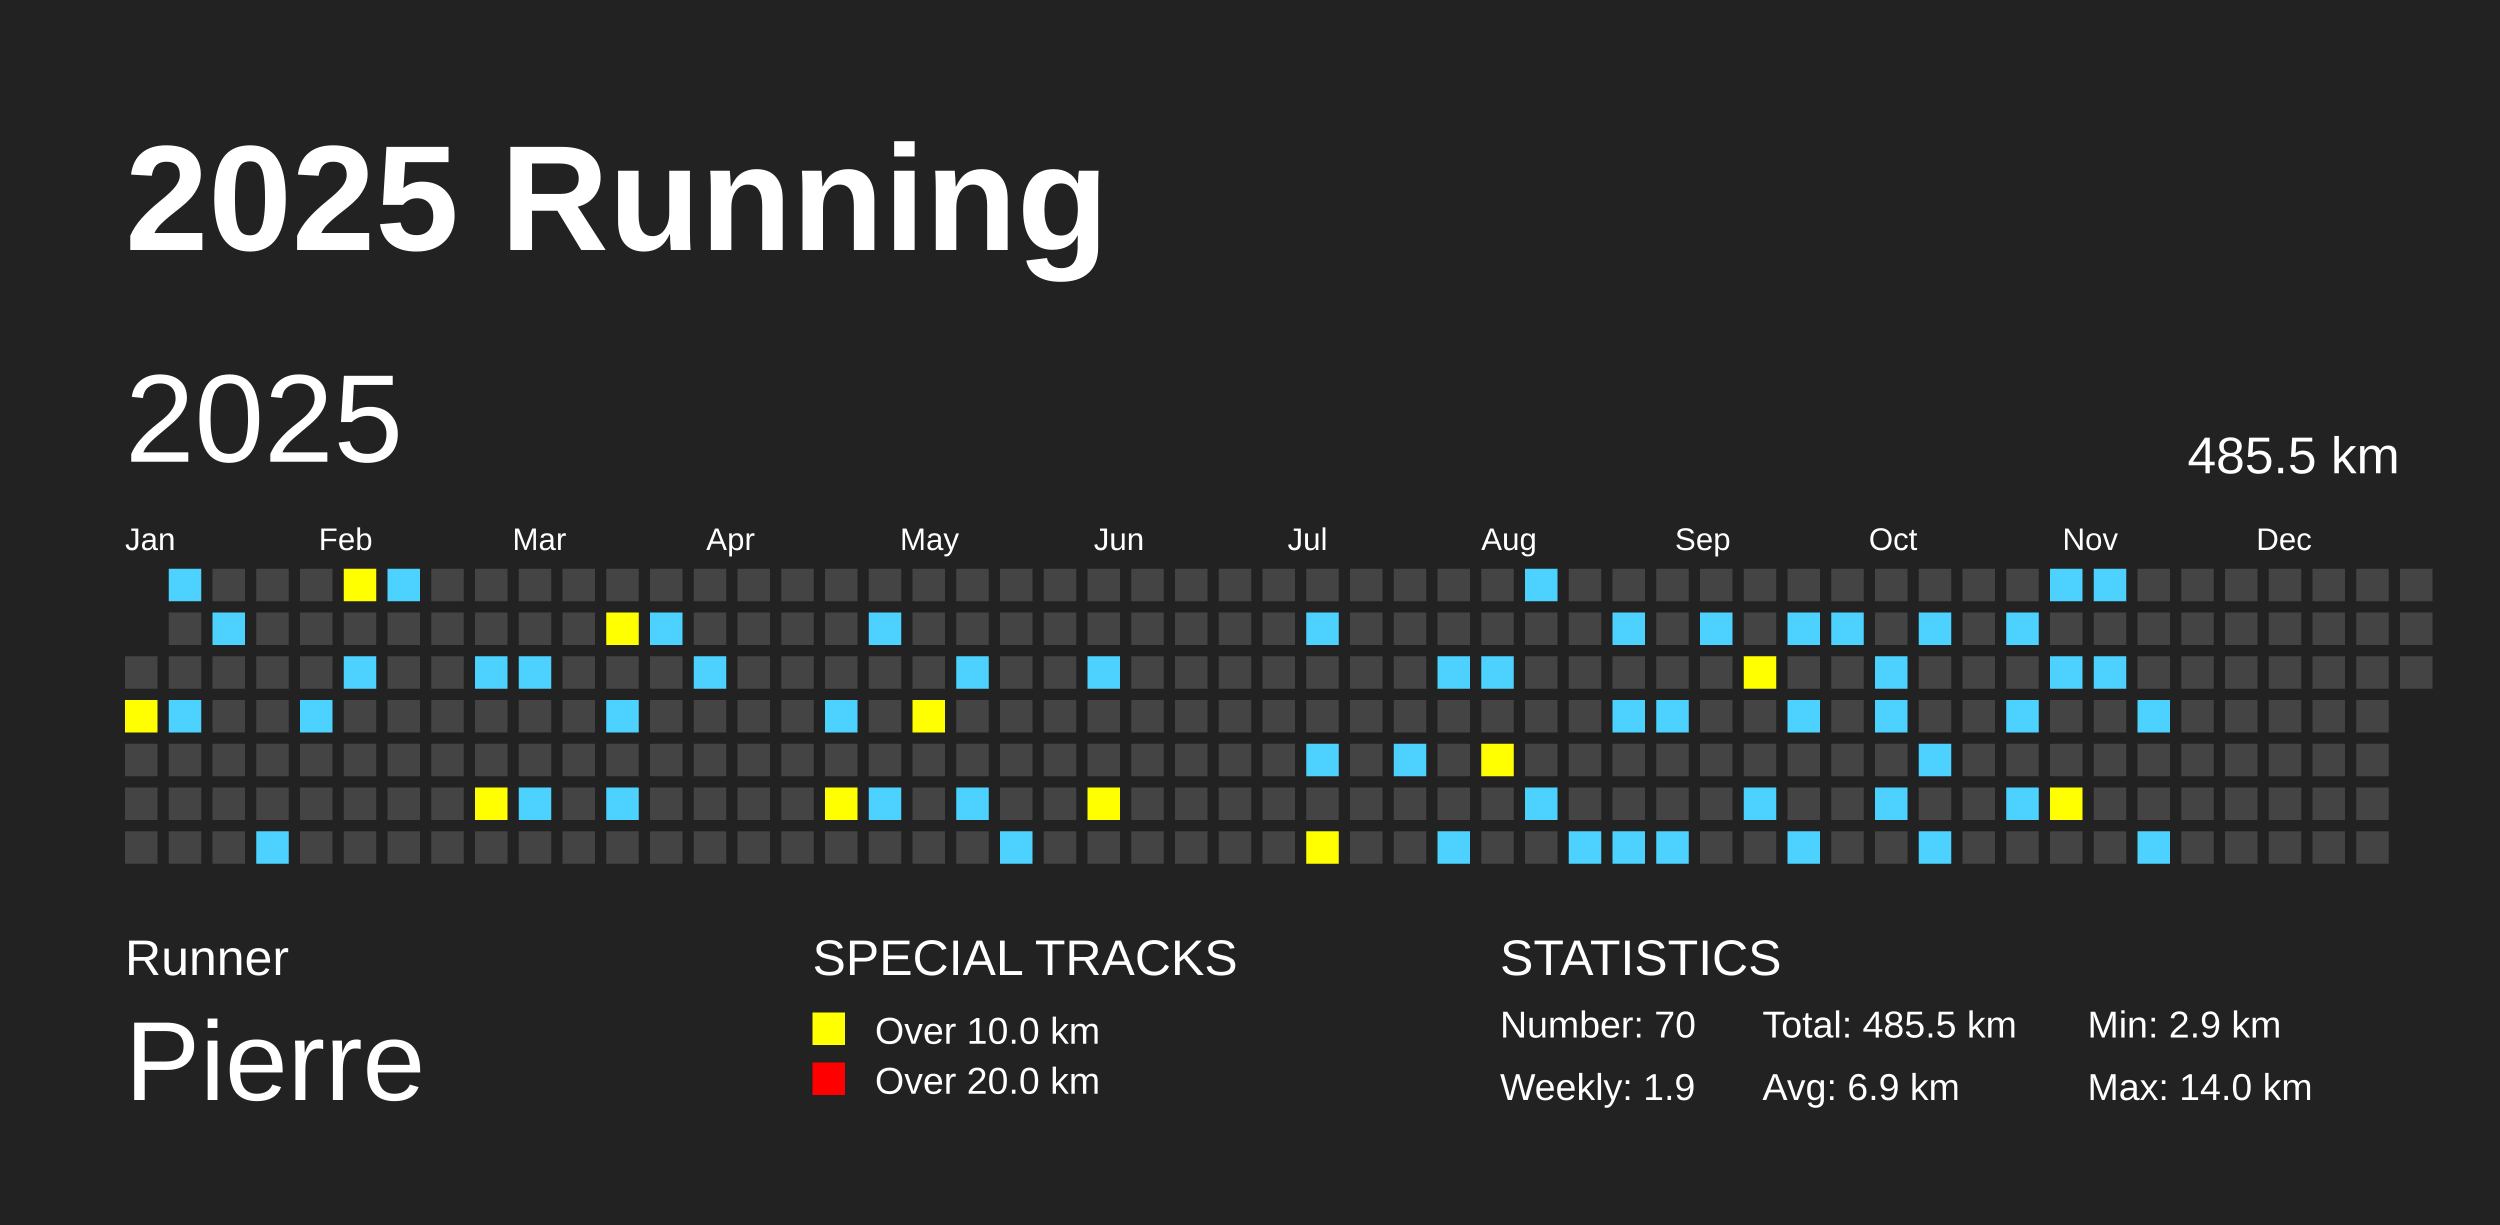
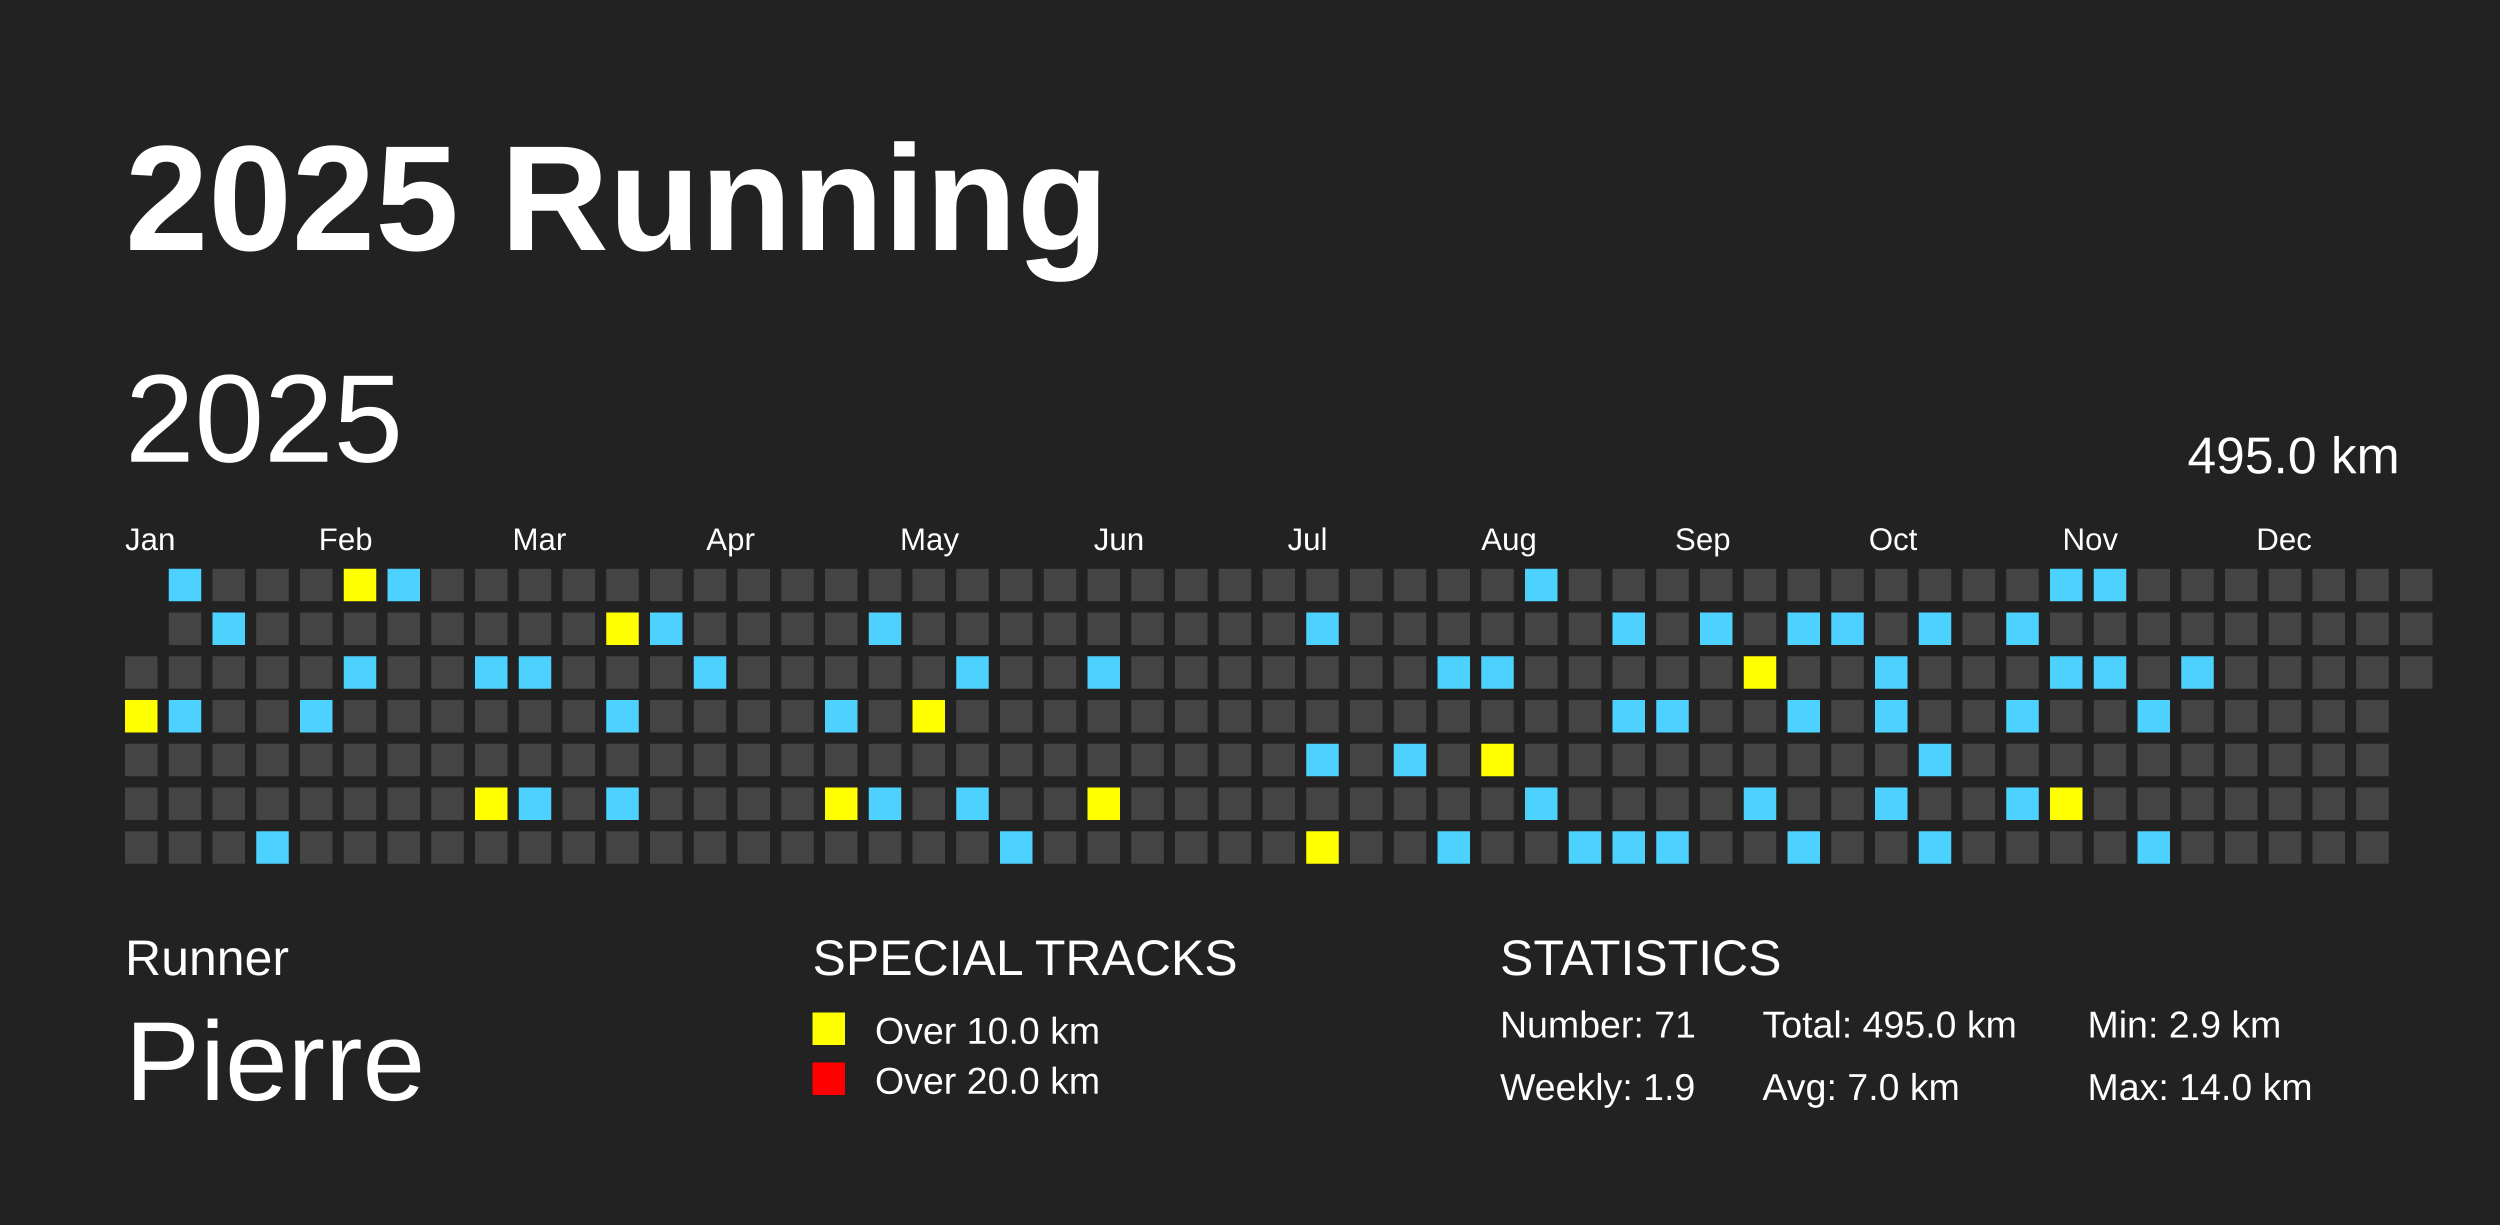
<svg xmlns="http://www.w3.org/2000/svg" baseProfile="full" height="98mm" version="1.1" viewBox="0,0,200,98" width="200mm">
  <defs />
  <rect fill="#222222" height="98" width="200" x="0" y="0" />
  <text fill="#FFFFFF" style="font-size:12px; font-family:Arial; font-weight:bold;" x="10" y="20">2025 Running</text>
  <text fill="#FFFFFF" style="font-size:4px; font-family:Arial" x="10" y="78">Runner</text>
  <text fill="#FFFFFF" style="font-size:9px; font-family:Arial" x="10" y="88">Pierre</text>
  <text fill="#FFFFFF" style="font-size:4px; font-family:Arial" x="65" y="78">SPECIAL TRACKS</text>
  <rect fill="yellow" height="2.6" width="2.6" x="65" y="81" />
  <text fill="#FFFFFF" style="font-size:3px; font-family:Arial" x="70" y="83.5">Over 10.0 km</text>
  <rect fill="red" height="2.6" width="2.6" x="65" y="85" />
  <text fill="#FFFFFF" style="font-size:3px; font-family:Arial" x="70" y="87.5">Over 20.0 km</text>
  <text fill="#FFFFFF" style="font-size:4px; font-family:Arial" x="120" y="78">STATISTICS</text>
-   <text fill="#FFFFFF" style="font-size:3px; font-family:Arial" x="120" y="83">Number: 70</text>
+   <text fill="#FFFFFF" style="font-size:3px; font-family:Arial" x="120" y="83">Number: 71</text>
  <text fill="#FFFFFF" style="font-size:3px; font-family:Arial" x="120" y="88">Weekly: 1.9</text>
-   <text fill="#FFFFFF" style="font-size:3px; font-family:Arial" x="141" y="83">Total: 485.5 km</text>
-   <text fill="#FFFFFF" style="font-size:3px; font-family:Arial" x="141" y="88">Avg: 6.9 km</text>
+   <text fill="#FFFFFF" style="font-size:3px; font-family:Arial" x="141" y="83">Total: 495.0 km</text>
+   <text fill="#FFFFFF" style="font-size:3px; font-family:Arial" x="141" y="88">Avg: 7.0 km</text>
  <text fill="#FFFFFF" style="font-size:3px; font-family:Arial" x="167" y="83">Min: 2.9 km</text>
  <text fill="#FFFFFF" style="font-size:3px; font-family:Arial" x="167" y="88">Max: 14.0 km</text>
  <text dominant-baseline="hanging" fill="#FFFFFF" style="font-size:10.0px; font-family:Arial;" x="10" y="30">2025</text>
-   <text dominant-baseline="hanging" fill="#FFFFFF" style="font-size:4.125px; font-family:Arial;" x="175" y="35">485.5 km</text>
+   <text dominant-baseline="hanging" fill="#FFFFFF" style="font-size:4.125px; font-family:Arial;" x="175" y="35">495.0 km</text>
  <text fill="#FFFFFF" style="font-size:2.5px; font-family:Arial" x="10.0" y="44">Jan</text>
  <text fill="#FFFFFF" style="font-size:2.5px; font-family:Arial" x="25.5" y="44">Feb</text>
  <text fill="#FFFFFF" style="font-size:2.5px; font-family:Arial" x="41.0" y="44">Mar</text>
  <text fill="#FFFFFF" style="font-size:2.5px; font-family:Arial" x="56.5" y="44">Apr</text>
  <text fill="#FFFFFF" style="font-size:2.5px; font-family:Arial" x="72.0" y="44">May</text>
  <text fill="#FFFFFF" style="font-size:2.5px; font-family:Arial" x="87.5" y="44">Jun</text>
  <text fill="#FFFFFF" style="font-size:2.5px; font-family:Arial" x="103.0" y="44">Jul</text>
  <text fill="#FFFFFF" style="font-size:2.5px; font-family:Arial" x="118.5" y="44">Aug</text>
  <text fill="#FFFFFF" style="font-size:2.5px; font-family:Arial" x="134.0" y="44">Sep</text>
  <text fill="#FFFFFF" style="font-size:2.5px; font-family:Arial" x="149.5" y="44">Oct</text>
  <text fill="#FFFFFF" style="font-size:2.5px; font-family:Arial" x="165.0" y="44">Nov</text>
  <text fill="#FFFFFF" style="font-size:2.5px; font-family:Arial" x="180.5" y="44">Dec</text>
  <rect fill="#444444" height="2.6" width="2.6" x="10.0" y="52.5" />
  <rect fill="yellow" height="2.6" width="2.6" x="10.0" y="56.0" />
  <rect fill="#444444" height="2.6" width="2.6" x="10.0" y="59.5" />
  <rect fill="#444444" height="2.6" width="2.6" x="10.0" y="63.0" />
  <rect fill="#444444" height="2.6" width="2.6" x="10.0" y="66.5" />
  <rect fill="#4DD2FF" height="2.6" width="2.6" x="13.5" y="45.5" />
  <rect fill="#444444" height="2.6" width="2.6" x="13.5" y="49.0" />
  <rect fill="#444444" height="2.6" width="2.6" x="13.5" y="52.5" />
  <rect fill="#4DD2FF" height="2.6" width="2.6" x="13.5" y="56.0" />
  <rect fill="#444444" height="2.6" width="2.6" x="13.5" y="59.5" />
  <rect fill="#444444" height="2.6" width="2.6" x="13.5" y="63.0" />
  <rect fill="#444444" height="2.6" width="2.6" x="13.5" y="66.5" />
  <rect fill="#444444" height="2.6" width="2.6" x="17.0" y="45.5" />
  <rect fill="#4DD2FF" height="2.6" width="2.6" x="17.0" y="49.0" />
  <rect fill="#444444" height="2.6" width="2.6" x="17.0" y="52.5" />
  <rect fill="#444444" height="2.6" width="2.6" x="17.0" y="56.0" />
  <rect fill="#444444" height="2.6" width="2.6" x="17.0" y="59.5" />
  <rect fill="#444444" height="2.6" width="2.6" x="17.0" y="63.0" />
  <rect fill="#444444" height="2.6" width="2.6" x="17.0" y="66.5" />
  <rect fill="#444444" height="2.6" width="2.6" x="20.5" y="45.5" />
  <rect fill="#444444" height="2.6" width="2.6" x="20.5" y="49.0" />
  <rect fill="#444444" height="2.6" width="2.6" x="20.5" y="52.5" />
  <rect fill="#444444" height="2.6" width="2.6" x="20.5" y="56.0" />
  <rect fill="#444444" height="2.6" width="2.6" x="20.5" y="59.5" />
  <rect fill="#444444" height="2.6" width="2.6" x="20.5" y="63.0" />
  <rect fill="#4DD2FF" height="2.6" width="2.6" x="20.5" y="66.5" />
  <rect fill="#444444" height="2.6" width="2.6" x="24.0" y="45.5" />
  <rect fill="#444444" height="2.6" width="2.6" x="24.0" y="49.0" />
  <rect fill="#444444" height="2.6" width="2.6" x="24.0" y="52.5" />
  <rect fill="#4DD2FF" height="2.6" width="2.6" x="24.0" y="56.0" />
  <rect fill="#444444" height="2.6" width="2.6" x="24.0" y="59.5" />
  <rect fill="#444444" height="2.6" width="2.6" x="24.0" y="63.0" />
  <rect fill="#444444" height="2.6" width="2.6" x="24.0" y="66.5" />
  <rect fill="yellow" height="2.6" width="2.6" x="27.5" y="45.5" />
  <rect fill="#444444" height="2.6" width="2.6" x="27.5" y="49.0" />
  <rect fill="#4DD2FF" height="2.6" width="2.6" x="27.5" y="52.5" />
  <rect fill="#444444" height="2.6" width="2.6" x="27.5" y="56.0" />
  <rect fill="#444444" height="2.6" width="2.6" x="27.5" y="59.5" />
  <rect fill="#444444" height="2.6" width="2.6" x="27.5" y="63.0" />
  <rect fill="#444444" height="2.6" width="2.6" x="27.5" y="66.5" />
  <rect fill="#4DD2FF" height="2.6" width="2.6" x="31.0" y="45.5" />
  <rect fill="#444444" height="2.6" width="2.6" x="31.0" y="49.0" />
  <rect fill="#444444" height="2.6" width="2.6" x="31.0" y="52.5" />
  <rect fill="#444444" height="2.6" width="2.6" x="31.0" y="56.0" />
  <rect fill="#444444" height="2.6" width="2.6" x="31.0" y="59.5" />
  <rect fill="#444444" height="2.6" width="2.6" x="31.0" y="63.0" />
  <rect fill="#444444" height="2.6" width="2.6" x="31.0" y="66.5" />
  <rect fill="#444444" height="2.6" width="2.6" x="34.5" y="45.5" />
  <rect fill="#444444" height="2.6" width="2.6" x="34.5" y="49.0" />
  <rect fill="#444444" height="2.6" width="2.6" x="34.5" y="52.5" />
  <rect fill="#444444" height="2.6" width="2.6" x="34.5" y="56.0" />
  <rect fill="#444444" height="2.6" width="2.6" x="34.5" y="59.5" />
  <rect fill="#444444" height="2.6" width="2.6" x="34.5" y="63.0" />
  <rect fill="#444444" height="2.6" width="2.6" x="34.5" y="66.5" />
  <rect fill="#444444" height="2.6" width="2.6" x="38.0" y="45.5" />
  <rect fill="#444444" height="2.6" width="2.6" x="38.0" y="49.0" />
  <rect fill="#4DD2FF" height="2.6" width="2.6" x="38.0" y="52.5" />
  <rect fill="#444444" height="2.6" width="2.6" x="38.0" y="56.0" />
  <rect fill="#444444" height="2.6" width="2.6" x="38.0" y="59.5" />
  <rect fill="yellow" height="2.6" width="2.6" x="38.0" y="63.0" />
  <rect fill="#444444" height="2.6" width="2.6" x="38.0" y="66.5" />
  <rect fill="#444444" height="2.6" width="2.6" x="41.5" y="45.5" />
  <rect fill="#444444" height="2.6" width="2.6" x="41.5" y="49.0" />
  <rect fill="#4DD2FF" height="2.6" width="2.6" x="41.5" y="52.5" />
  <rect fill="#444444" height="2.6" width="2.6" x="41.5" y="56.0" />
  <rect fill="#444444" height="2.6" width="2.6" x="41.5" y="59.5" />
  <rect fill="#4DD2FF" height="2.6" width="2.6" x="41.5" y="63.0" />
  <rect fill="#444444" height="2.6" width="2.6" x="41.5" y="66.5" />
  <rect fill="#444444" height="2.6" width="2.6" x="45.0" y="45.5" />
  <rect fill="#444444" height="2.6" width="2.6" x="45.0" y="49.0" />
  <rect fill="#444444" height="2.6" width="2.6" x="45.0" y="52.5" />
  <rect fill="#444444" height="2.6" width="2.6" x="45.0" y="56.0" />
  <rect fill="#444444" height="2.6" width="2.6" x="45.0" y="59.5" />
  <rect fill="#444444" height="2.6" width="2.6" x="45.0" y="63.0" />
  <rect fill="#444444" height="2.6" width="2.6" x="45.0" y="66.5" />
  <rect fill="#444444" height="2.6" width="2.6" x="48.5" y="45.5" />
  <rect fill="yellow" height="2.6" width="2.6" x="48.5" y="49.0" />
  <rect fill="#444444" height="2.6" width="2.6" x="48.5" y="52.5" />
  <rect fill="#4DD2FF" height="2.6" width="2.6" x="48.5" y="56.0" />
  <rect fill="#444444" height="2.6" width="2.6" x="48.5" y="59.5" />
  <rect fill="#4DD2FF" height="2.6" width="2.6" x="48.5" y="63.0" />
  <rect fill="#444444" height="2.6" width="2.6" x="48.5" y="66.5" />
  <rect fill="#444444" height="2.6" width="2.6" x="52.0" y="45.5" />
  <rect fill="#4DD2FF" height="2.6" width="2.6" x="52.0" y="49.0" />
  <rect fill="#444444" height="2.6" width="2.6" x="52.0" y="52.5" />
  <rect fill="#444444" height="2.6" width="2.6" x="52.0" y="56.0" />
  <rect fill="#444444" height="2.6" width="2.6" x="52.0" y="59.5" />
  <rect fill="#444444" height="2.6" width="2.6" x="52.0" y="63.0" />
  <rect fill="#444444" height="2.6" width="2.6" x="52.0" y="66.5" />
  <rect fill="#444444" height="2.6" width="2.6" x="55.5" y="45.5" />
  <rect fill="#444444" height="2.6" width="2.6" x="55.5" y="49.0" />
  <rect fill="#4DD2FF" height="2.6" width="2.6" x="55.5" y="52.5" />
  <rect fill="#444444" height="2.6" width="2.6" x="55.5" y="56.0" />
  <rect fill="#444444" height="2.6" width="2.6" x="55.5" y="59.5" />
  <rect fill="#444444" height="2.6" width="2.6" x="55.5" y="63.0" />
  <rect fill="#444444" height="2.6" width="2.6" x="55.5" y="66.5" />
  <rect fill="#444444" height="2.6" width="2.6" x="59.0" y="45.5" />
  <rect fill="#444444" height="2.6" width="2.6" x="59.0" y="49.0" />
  <rect fill="#444444" height="2.6" width="2.6" x="59.0" y="52.5" />
  <rect fill="#444444" height="2.6" width="2.6" x="59.0" y="56.0" />
  <rect fill="#444444" height="2.6" width="2.6" x="59.0" y="59.5" />
  <rect fill="#444444" height="2.6" width="2.6" x="59.0" y="63.0" />
  <rect fill="#444444" height="2.6" width="2.6" x="59.0" y="66.5" />
  <rect fill="#444444" height="2.6" width="2.6" x="62.5" y="45.5" />
  <rect fill="#444444" height="2.6" width="2.6" x="62.5" y="49.0" />
  <rect fill="#444444" height="2.6" width="2.6" x="62.5" y="52.5" />
  <rect fill="#444444" height="2.6" width="2.6" x="62.5" y="56.0" />
  <rect fill="#444444" height="2.6" width="2.6" x="62.5" y="59.5" />
  <rect fill="#444444" height="2.6" width="2.6" x="62.5" y="63.0" />
  <rect fill="#444444" height="2.6" width="2.6" x="62.5" y="66.5" />
  <rect fill="#444444" height="2.6" width="2.6" x="66.0" y="45.5" />
  <rect fill="#444444" height="2.6" width="2.6" x="66.0" y="49.0" />
  <rect fill="#444444" height="2.6" width="2.6" x="66.0" y="52.5" />
  <rect fill="#4DD2FF" height="2.6" width="2.6" x="66.0" y="56.0" />
  <rect fill="#444444" height="2.6" width="2.6" x="66.0" y="59.5" />
  <rect fill="yellow" height="2.6" width="2.6" x="66.0" y="63.0" />
  <rect fill="#444444" height="2.6" width="2.6" x="66.0" y="66.5" />
  <rect fill="#444444" height="2.6" width="2.6" x="69.5" y="45.5" />
  <rect fill="#4DD2FF" height="2.6" width="2.6" x="69.5" y="49.0" />
  <rect fill="#444444" height="2.6" width="2.6" x="69.5" y="52.5" />
  <rect fill="#444444" height="2.6" width="2.6" x="69.5" y="56.0" />
  <rect fill="#444444" height="2.6" width="2.6" x="69.5" y="59.5" />
  <rect fill="#4DD2FF" height="2.6" width="2.6" x="69.5" y="63.0" />
  <rect fill="#444444" height="2.6" width="2.6" x="69.5" y="66.5" />
  <rect fill="#444444" height="2.6" width="2.6" x="73.0" y="45.5" />
  <rect fill="#444444" height="2.6" width="2.6" x="73.0" y="49.0" />
  <rect fill="#444444" height="2.6" width="2.6" x="73.0" y="52.5" />
  <rect fill="yellow" height="2.6" width="2.6" x="73.0" y="56.0" />
  <rect fill="#444444" height="2.6" width="2.6" x="73.0" y="59.5" />
  <rect fill="#444444" height="2.6" width="2.6" x="73.0" y="63.0" />
  <rect fill="#444444" height="2.6" width="2.6" x="73.0" y="66.5" />
  <rect fill="#444444" height="2.6" width="2.6" x="76.5" y="45.5" />
  <rect fill="#444444" height="2.6" width="2.6" x="76.5" y="49.0" />
  <rect fill="#4DD2FF" height="2.6" width="2.6" x="76.5" y="52.5" />
  <rect fill="#444444" height="2.6" width="2.6" x="76.5" y="56.0" />
  <rect fill="#444444" height="2.6" width="2.6" x="76.5" y="59.5" />
  <rect fill="#4DD2FF" height="2.6" width="2.6" x="76.5" y="63.0" />
  <rect fill="#444444" height="2.6" width="2.6" x="76.5" y="66.5" />
  <rect fill="#444444" height="2.6" width="2.6" x="80.0" y="45.5" />
  <rect fill="#444444" height="2.6" width="2.6" x="80.0" y="49.0" />
  <rect fill="#444444" height="2.6" width="2.6" x="80.0" y="52.5" />
  <rect fill="#444444" height="2.6" width="2.6" x="80.0" y="56.0" />
  <rect fill="#444444" height="2.6" width="2.6" x="80.0" y="59.5" />
  <rect fill="#444444" height="2.6" width="2.6" x="80.0" y="63.0" />
  <rect fill="#4DD2FF" height="2.6" width="2.6" x="80.0" y="66.5" />
  <rect fill="#444444" height="2.6" width="2.6" x="83.5" y="45.5" />
  <rect fill="#444444" height="2.6" width="2.6" x="83.5" y="49.0" />
  <rect fill="#444444" height="2.6" width="2.6" x="83.5" y="52.5" />
  <rect fill="#444444" height="2.6" width="2.6" x="83.5" y="56.0" />
  <rect fill="#444444" height="2.6" width="2.6" x="83.5" y="59.5" />
  <rect fill="#444444" height="2.6" width="2.6" x="83.5" y="63.0" />
  <rect fill="#444444" height="2.6" width="2.6" x="83.5" y="66.5" />
  <rect fill="#444444" height="2.6" width="2.6" x="87.0" y="45.5" />
  <rect fill="#444444" height="2.6" width="2.6" x="87.0" y="49.0" />
  <rect fill="#4DD2FF" height="2.6" width="2.6" x="87.0" y="52.5" />
  <rect fill="#444444" height="2.6" width="2.6" x="87.0" y="56.0" />
  <rect fill="#444444" height="2.6" width="2.6" x="87.0" y="59.5" />
  <rect fill="yellow" height="2.6" width="2.6" x="87.0" y="63.0" />
  <rect fill="#444444" height="2.6" width="2.6" x="87.0" y="66.5" />
  <rect fill="#444444" height="2.6" width="2.6" x="90.5" y="45.5" />
  <rect fill="#444444" height="2.6" width="2.6" x="90.5" y="49.0" />
  <rect fill="#444444" height="2.6" width="2.6" x="90.5" y="52.5" />
  <rect fill="#444444" height="2.6" width="2.6" x="90.5" y="56.0" />
  <rect fill="#444444" height="2.6" width="2.6" x="90.5" y="59.5" />
  <rect fill="#444444" height="2.6" width="2.6" x="90.5" y="63.0" />
  <rect fill="#444444" height="2.6" width="2.6" x="90.5" y="66.5" />
  <rect fill="#444444" height="2.6" width="2.6" x="94.0" y="45.5" />
  <rect fill="#444444" height="2.6" width="2.6" x="94.0" y="49.0" />
  <rect fill="#444444" height="2.6" width="2.6" x="94.0" y="52.5" />
  <rect fill="#444444" height="2.6" width="2.6" x="94.0" y="56.0" />
  <rect fill="#444444" height="2.6" width="2.6" x="94.0" y="59.5" />
  <rect fill="#444444" height="2.6" width="2.6" x="94.0" y="63.0" />
  <rect fill="#444444" height="2.6" width="2.6" x="94.0" y="66.5" />
  <rect fill="#444444" height="2.6" width="2.6" x="97.5" y="45.5" />
  <rect fill="#444444" height="2.6" width="2.6" x="97.5" y="49.0" />
  <rect fill="#444444" height="2.6" width="2.6" x="97.5" y="52.5" />
  <rect fill="#444444" height="2.6" width="2.6" x="97.5" y="56.0" />
  <rect fill="#444444" height="2.6" width="2.6" x="97.5" y="59.5" />
  <rect fill="#444444" height="2.6" width="2.6" x="97.5" y="63.0" />
  <rect fill="#444444" height="2.6" width="2.6" x="97.5" y="66.5" />
  <rect fill="#444444" height="2.6" width="2.6" x="101.0" y="45.5" />
  <rect fill="#444444" height="2.6" width="2.6" x="101.0" y="49.0" />
  <rect fill="#444444" height="2.6" width="2.6" x="101.0" y="52.5" />
  <rect fill="#444444" height="2.6" width="2.6" x="101.0" y="56.0" />
  <rect fill="#444444" height="2.6" width="2.6" x="101.0" y="59.5" />
  <rect fill="#444444" height="2.6" width="2.6" x="101.0" y="63.0" />
  <rect fill="#444444" height="2.6" width="2.6" x="101.0" y="66.5" />
  <rect fill="#444444" height="2.6" width="2.6" x="104.5" y="45.5" />
  <rect fill="#4DD2FF" height="2.6" width="2.6" x="104.5" y="49.0" />
  <rect fill="#444444" height="2.6" width="2.6" x="104.5" y="52.5" />
  <rect fill="#444444" height="2.6" width="2.6" x="104.5" y="56.0" />
  <rect fill="#4DD2FF" height="2.6" width="2.6" x="104.5" y="59.5" />
  <rect fill="#444444" height="2.6" width="2.6" x="104.5" y="63.0" />
  <rect fill="yellow" height="2.6" width="2.6" x="104.5" y="66.5" />
  <rect fill="#444444" height="2.6" width="2.6" x="108.0" y="45.5" />
  <rect fill="#444444" height="2.6" width="2.6" x="108.0" y="49.0" />
  <rect fill="#444444" height="2.6" width="2.6" x="108.0" y="52.5" />
  <rect fill="#444444" height="2.6" width="2.6" x="108.0" y="56.0" />
  <rect fill="#444444" height="2.6" width="2.6" x="108.0" y="59.5" />
  <rect fill="#444444" height="2.6" width="2.6" x="108.0" y="63.0" />
  <rect fill="#444444" height="2.6" width="2.6" x="108.0" y="66.5" />
  <rect fill="#444444" height="2.6" width="2.6" x="111.5" y="45.5" />
  <rect fill="#444444" height="2.6" width="2.6" x="111.5" y="49.0" />
  <rect fill="#444444" height="2.6" width="2.6" x="111.5" y="52.5" />
  <rect fill="#444444" height="2.6" width="2.6" x="111.5" y="56.0" />
  <rect fill="#4DD2FF" height="2.6" width="2.6" x="111.5" y="59.5" />
  <rect fill="#444444" height="2.6" width="2.6" x="111.5" y="63.0" />
  <rect fill="#444444" height="2.6" width="2.6" x="111.5" y="66.5" />
  <rect fill="#444444" height="2.6" width="2.6" x="115.0" y="45.5" />
  <rect fill="#444444" height="2.6" width="2.6" x="115.0" y="49.0" />
  <rect fill="#4DD2FF" height="2.6" width="2.6" x="115.0" y="52.5" />
  <rect fill="#444444" height="2.6" width="2.6" x="115.0" y="56.0" />
  <rect fill="#444444" height="2.6" width="2.6" x="115.0" y="59.5" />
  <rect fill="#444444" height="2.6" width="2.6" x="115.0" y="63.0" />
  <rect fill="#4DD2FF" height="2.6" width="2.6" x="115.0" y="66.5" />
  <rect fill="#444444" height="2.6" width="2.6" x="118.5" y="45.5" />
  <rect fill="#444444" height="2.6" width="2.6" x="118.5" y="49.0" />
  <rect fill="#4DD2FF" height="2.6" width="2.6" x="118.5" y="52.5" />
  <rect fill="#444444" height="2.6" width="2.6" x="118.5" y="56.0" />
  <rect fill="yellow" height="2.6" width="2.6" x="118.5" y="59.5" />
  <rect fill="#444444" height="2.6" width="2.6" x="118.5" y="63.0" />
  <rect fill="#444444" height="2.6" width="2.6" x="118.5" y="66.5" />
  <rect fill="#4DD2FF" height="2.6" width="2.6" x="122.0" y="45.5" />
  <rect fill="#444444" height="2.6" width="2.6" x="122.0" y="49.0" />
  <rect fill="#444444" height="2.6" width="2.6" x="122.0" y="52.5" />
  <rect fill="#444444" height="2.6" width="2.6" x="122.0" y="56.0" />
  <rect fill="#444444" height="2.6" width="2.6" x="122.0" y="59.5" />
  <rect fill="#4DD2FF" height="2.6" width="2.6" x="122.0" y="63.0" />
  <rect fill="#444444" height="2.6" width="2.6" x="122.0" y="66.5" />
  <rect fill="#444444" height="2.6" width="2.6" x="125.5" y="45.5" />
  <rect fill="#444444" height="2.6" width="2.6" x="125.5" y="49.0" />
  <rect fill="#444444" height="2.6" width="2.6" x="125.5" y="52.5" />
  <rect fill="#444444" height="2.6" width="2.6" x="125.5" y="56.0" />
  <rect fill="#444444" height="2.6" width="2.6" x="125.5" y="59.5" />
  <rect fill="#444444" height="2.6" width="2.6" x="125.5" y="63.0" />
  <rect fill="#4DD2FF" height="2.6" width="2.6" x="125.5" y="66.5" />
  <rect fill="#444444" height="2.6" width="2.6" x="129.0" y="45.5" />
  <rect fill="#4DD2FF" height="2.6" width="2.6" x="129.0" y="49.0" />
  <rect fill="#444444" height="2.6" width="2.6" x="129.0" y="52.5" />
  <rect fill="#4DD2FF" height="2.6" width="2.6" x="129.0" y="56.0" />
  <rect fill="#444444" height="2.6" width="2.6" x="129.0" y="59.5" />
  <rect fill="#444444" height="2.6" width="2.6" x="129.0" y="63.0" />
  <rect fill="#4DD2FF" height="2.6" width="2.6" x="129.0" y="66.5" />
  <rect fill="#444444" height="2.6" width="2.6" x="132.5" y="45.5" />
  <rect fill="#444444" height="2.6" width="2.6" x="132.5" y="49.0" />
  <rect fill="#444444" height="2.6" width="2.6" x="132.5" y="52.5" />
  <rect fill="#4DD2FF" height="2.6" width="2.6" x="132.5" y="56.0" />
  <rect fill="#444444" height="2.6" width="2.6" x="132.5" y="59.5" />
  <rect fill="#444444" height="2.6" width="2.6" x="132.5" y="63.0" />
  <rect fill="#4DD2FF" height="2.6" width="2.6" x="132.5" y="66.5" />
  <rect fill="#444444" height="2.6" width="2.6" x="136.0" y="45.5" />
  <rect fill="#4DD2FF" height="2.6" width="2.6" x="136.0" y="49.0" />
  <rect fill="#444444" height="2.6" width="2.6" x="136.0" y="52.5" />
  <rect fill="#444444" height="2.6" width="2.6" x="136.0" y="56.0" />
  <rect fill="#444444" height="2.6" width="2.6" x="136.0" y="59.5" />
  <rect fill="#444444" height="2.6" width="2.6" x="136.0" y="63.0" />
  <rect fill="#444444" height="2.6" width="2.6" x="136.0" y="66.5" />
  <rect fill="#444444" height="2.6" width="2.6" x="139.5" y="45.5" />
  <rect fill="#444444" height="2.6" width="2.6" x="139.5" y="49.0" />
  <rect fill="yellow" height="2.6" width="2.6" x="139.5" y="52.5" />
  <rect fill="#444444" height="2.6" width="2.6" x="139.5" y="56.0" />
  <rect fill="#444444" height="2.6" width="2.6" x="139.5" y="59.5" />
  <rect fill="#4DD2FF" height="2.6" width="2.6" x="139.5" y="63.0" />
  <rect fill="#444444" height="2.6" width="2.6" x="139.5" y="66.5" />
  <rect fill="#444444" height="2.6" width="2.6" x="143.0" y="45.5" />
  <rect fill="#4DD2FF" height="2.6" width="2.6" x="143.0" y="49.0" />
  <rect fill="#444444" height="2.6" width="2.6" x="143.0" y="52.5" />
  <rect fill="#4DD2FF" height="2.6" width="2.6" x="143.0" y="56.0" />
  <rect fill="#444444" height="2.6" width="2.6" x="143.0" y="59.5" />
  <rect fill="#444444" height="2.6" width="2.6" x="143.0" y="63.0" />
  <rect fill="#4DD2FF" height="2.6" width="2.6" x="143.0" y="66.5" />
  <rect fill="#444444" height="2.6" width="2.6" x="146.5" y="45.5" />
  <rect fill="#4DD2FF" height="2.6" width="2.6" x="146.5" y="49.0" />
  <rect fill="#444444" height="2.6" width="2.6" x="146.5" y="52.5" />
  <rect fill="#444444" height="2.6" width="2.6" x="146.5" y="56.0" />
  <rect fill="#444444" height="2.6" width="2.6" x="146.5" y="59.5" />
  <rect fill="#444444" height="2.6" width="2.6" x="146.5" y="63.0" />
  <rect fill="#444444" height="2.6" width="2.6" x="146.5" y="66.5" />
  <rect fill="#444444" height="2.6" width="2.6" x="150.0" y="45.5" />
  <rect fill="#444444" height="2.6" width="2.6" x="150.0" y="49.0" />
  <rect fill="#4DD2FF" height="2.6" width="2.6" x="150.0" y="52.5" />
  <rect fill="#4DD2FF" height="2.6" width="2.6" x="150.0" y="56.0" />
  <rect fill="#444444" height="2.6" width="2.6" x="150.0" y="59.5" />
  <rect fill="#4DD2FF" height="2.6" width="2.6" x="150.0" y="63.0" />
  <rect fill="#444444" height="2.6" width="2.6" x="150.0" y="66.5" />
  <rect fill="#444444" height="2.6" width="2.6" x="153.5" y="45.5" />
  <rect fill="#4DD2FF" height="2.6" width="2.6" x="153.5" y="49.0" />
  <rect fill="#444444" height="2.6" width="2.6" x="153.5" y="52.5" />
  <rect fill="#444444" height="2.6" width="2.6" x="153.5" y="56.0" />
  <rect fill="#4DD2FF" height="2.6" width="2.6" x="153.5" y="59.5" />
  <rect fill="#444444" height="2.6" width="2.6" x="153.5" y="63.0" />
  <rect fill="#4DD2FF" height="2.6" width="2.6" x="153.5" y="66.5" />
  <rect fill="#444444" height="2.6" width="2.6" x="157.0" y="45.5" />
  <rect fill="#444444" height="2.6" width="2.6" x="157.0" y="49.0" />
  <rect fill="#444444" height="2.6" width="2.6" x="157.0" y="52.5" />
  <rect fill="#444444" height="2.6" width="2.6" x="157.0" y="56.0" />
  <rect fill="#444444" height="2.6" width="2.6" x="157.0" y="59.5" />
  <rect fill="#444444" height="2.6" width="2.6" x="157.0" y="63.0" />
  <rect fill="#444444" height="2.6" width="2.6" x="157.0" y="66.5" />
  <rect fill="#444444" height="2.6" width="2.6" x="160.5" y="45.5" />
  <rect fill="#4DD2FF" height="2.6" width="2.6" x="160.5" y="49.0" />
  <rect fill="#444444" height="2.6" width="2.6" x="160.5" y="52.5" />
  <rect fill="#4DD2FF" height="2.6" width="2.6" x="160.5" y="56.0" />
  <rect fill="#444444" height="2.6" width="2.6" x="160.5" y="59.5" />
  <rect fill="#4DD2FF" height="2.6" width="2.6" x="160.5" y="63.0" />
  <rect fill="#444444" height="2.6" width="2.6" x="160.5" y="66.5" />
  <rect fill="#4DD2FF" height="2.6" width="2.6" x="164.0" y="45.5" />
  <rect fill="#444444" height="2.6" width="2.6" x="164.0" y="49.0" />
  <rect fill="#4DD2FF" height="2.6" width="2.6" x="164.0" y="52.5" />
  <rect fill="#444444" height="2.6" width="2.6" x="164.0" y="56.0" />
  <rect fill="#444444" height="2.6" width="2.6" x="164.0" y="59.5" />
  <rect fill="yellow" height="2.6" width="2.6" x="164.0" y="63.0" />
  <rect fill="#444444" height="2.6" width="2.6" x="164.0" y="66.5" />
  <rect fill="#4DD2FF" height="2.6" width="2.6" x="167.5" y="45.5" />
  <rect fill="#444444" height="2.6" width="2.6" x="167.5" y="49.0" />
  <rect fill="#4DD2FF" height="2.6" width="2.6" x="167.5" y="52.5" />
  <rect fill="#444444" height="2.6" width="2.6" x="167.5" y="56.0" />
  <rect fill="#444444" height="2.6" width="2.6" x="167.5" y="59.5" />
  <rect fill="#444444" height="2.6" width="2.6" x="167.5" y="63.0" />
  <rect fill="#444444" height="2.6" width="2.6" x="167.5" y="66.5" />
  <rect fill="#444444" height="2.6" width="2.6" x="171.0" y="45.5" />
  <rect fill="#444444" height="2.6" width="2.6" x="171.0" y="49.0" />
  <rect fill="#444444" height="2.6" width="2.6" x="171.0" y="52.5" />
  <rect fill="#4DD2FF" height="2.6" width="2.6" x="171.0" y="56.0" />
  <rect fill="#444444" height="2.6" width="2.6" x="171.0" y="59.5" />
  <rect fill="#444444" height="2.6" width="2.6" x="171.0" y="63.0" />
  <rect fill="#4DD2FF" height="2.6" width="2.6" x="171.0" y="66.5" />
  <rect fill="#444444" height="2.6" width="2.6" x="174.5" y="45.5" />
  <rect fill="#444444" height="2.6" width="2.6" x="174.5" y="49.0" />
-   <rect fill="#444444" height="2.6" width="2.6" x="174.5" y="52.5" />
+   <rect fill="#4DD2FF" height="2.6" width="2.6" x="174.5" y="52.5" />
  <rect fill="#444444" height="2.6" width="2.6" x="174.5" y="56.0" />
  <rect fill="#444444" height="2.6" width="2.6" x="174.5" y="59.5" />
  <rect fill="#444444" height="2.6" width="2.6" x="174.5" y="63.0" />
  <rect fill="#444444" height="2.6" width="2.6" x="174.5" y="66.5" />
  <rect fill="#444444" height="2.6" width="2.6" x="178.0" y="45.5" />
  <rect fill="#444444" height="2.6" width="2.6" x="178.0" y="49.0" />
  <rect fill="#444444" height="2.6" width="2.6" x="178.0" y="52.5" />
  <rect fill="#444444" height="2.6" width="2.6" x="178.0" y="56.0" />
  <rect fill="#444444" height="2.6" width="2.6" x="178.0" y="59.5" />
  <rect fill="#444444" height="2.6" width="2.6" x="178.0" y="63.0" />
  <rect fill="#444444" height="2.6" width="2.6" x="178.0" y="66.5" />
  <rect fill="#444444" height="2.6" width="2.6" x="181.5" y="45.5" />
  <rect fill="#444444" height="2.6" width="2.6" x="181.5" y="49.0" />
  <rect fill="#444444" height="2.6" width="2.6" x="181.5" y="52.5" />
  <rect fill="#444444" height="2.6" width="2.6" x="181.5" y="56.0" />
  <rect fill="#444444" height="2.6" width="2.6" x="181.5" y="59.5" />
  <rect fill="#444444" height="2.6" width="2.6" x="181.5" y="63.0" />
  <rect fill="#444444" height="2.6" width="2.6" x="181.5" y="66.5" />
  <rect fill="#444444" height="2.6" width="2.6" x="185.0" y="45.5" />
  <rect fill="#444444" height="2.6" width="2.6" x="185.0" y="49.0" />
  <rect fill="#444444" height="2.6" width="2.6" x="185.0" y="52.5" />
  <rect fill="#444444" height="2.6" width="2.6" x="185.0" y="56.0" />
  <rect fill="#444444" height="2.6" width="2.6" x="185.0" y="59.5" />
  <rect fill="#444444" height="2.6" width="2.6" x="185.0" y="63.0" />
  <rect fill="#444444" height="2.6" width="2.6" x="185.0" y="66.5" />
  <rect fill="#444444" height="2.6" width="2.6" x="188.5" y="45.5" />
  <rect fill="#444444" height="2.6" width="2.6" x="188.5" y="49.0" />
  <rect fill="#444444" height="2.6" width="2.6" x="188.5" y="52.5" />
  <rect fill="#444444" height="2.6" width="2.6" x="188.5" y="56.0" />
  <rect fill="#444444" height="2.6" width="2.6" x="188.5" y="59.5" />
  <rect fill="#444444" height="2.6" width="2.6" x="188.5" y="63.0" />
  <rect fill="#444444" height="2.6" width="2.6" x="188.5" y="66.5" />
  <rect fill="#444444" height="2.6" width="2.6" x="192.0" y="45.5" />
  <rect fill="#444444" height="2.6" width="2.6" x="192.0" y="49.0" />
  <rect fill="#444444" height="2.6" width="2.6" x="192.0" y="52.5" />
</svg>
